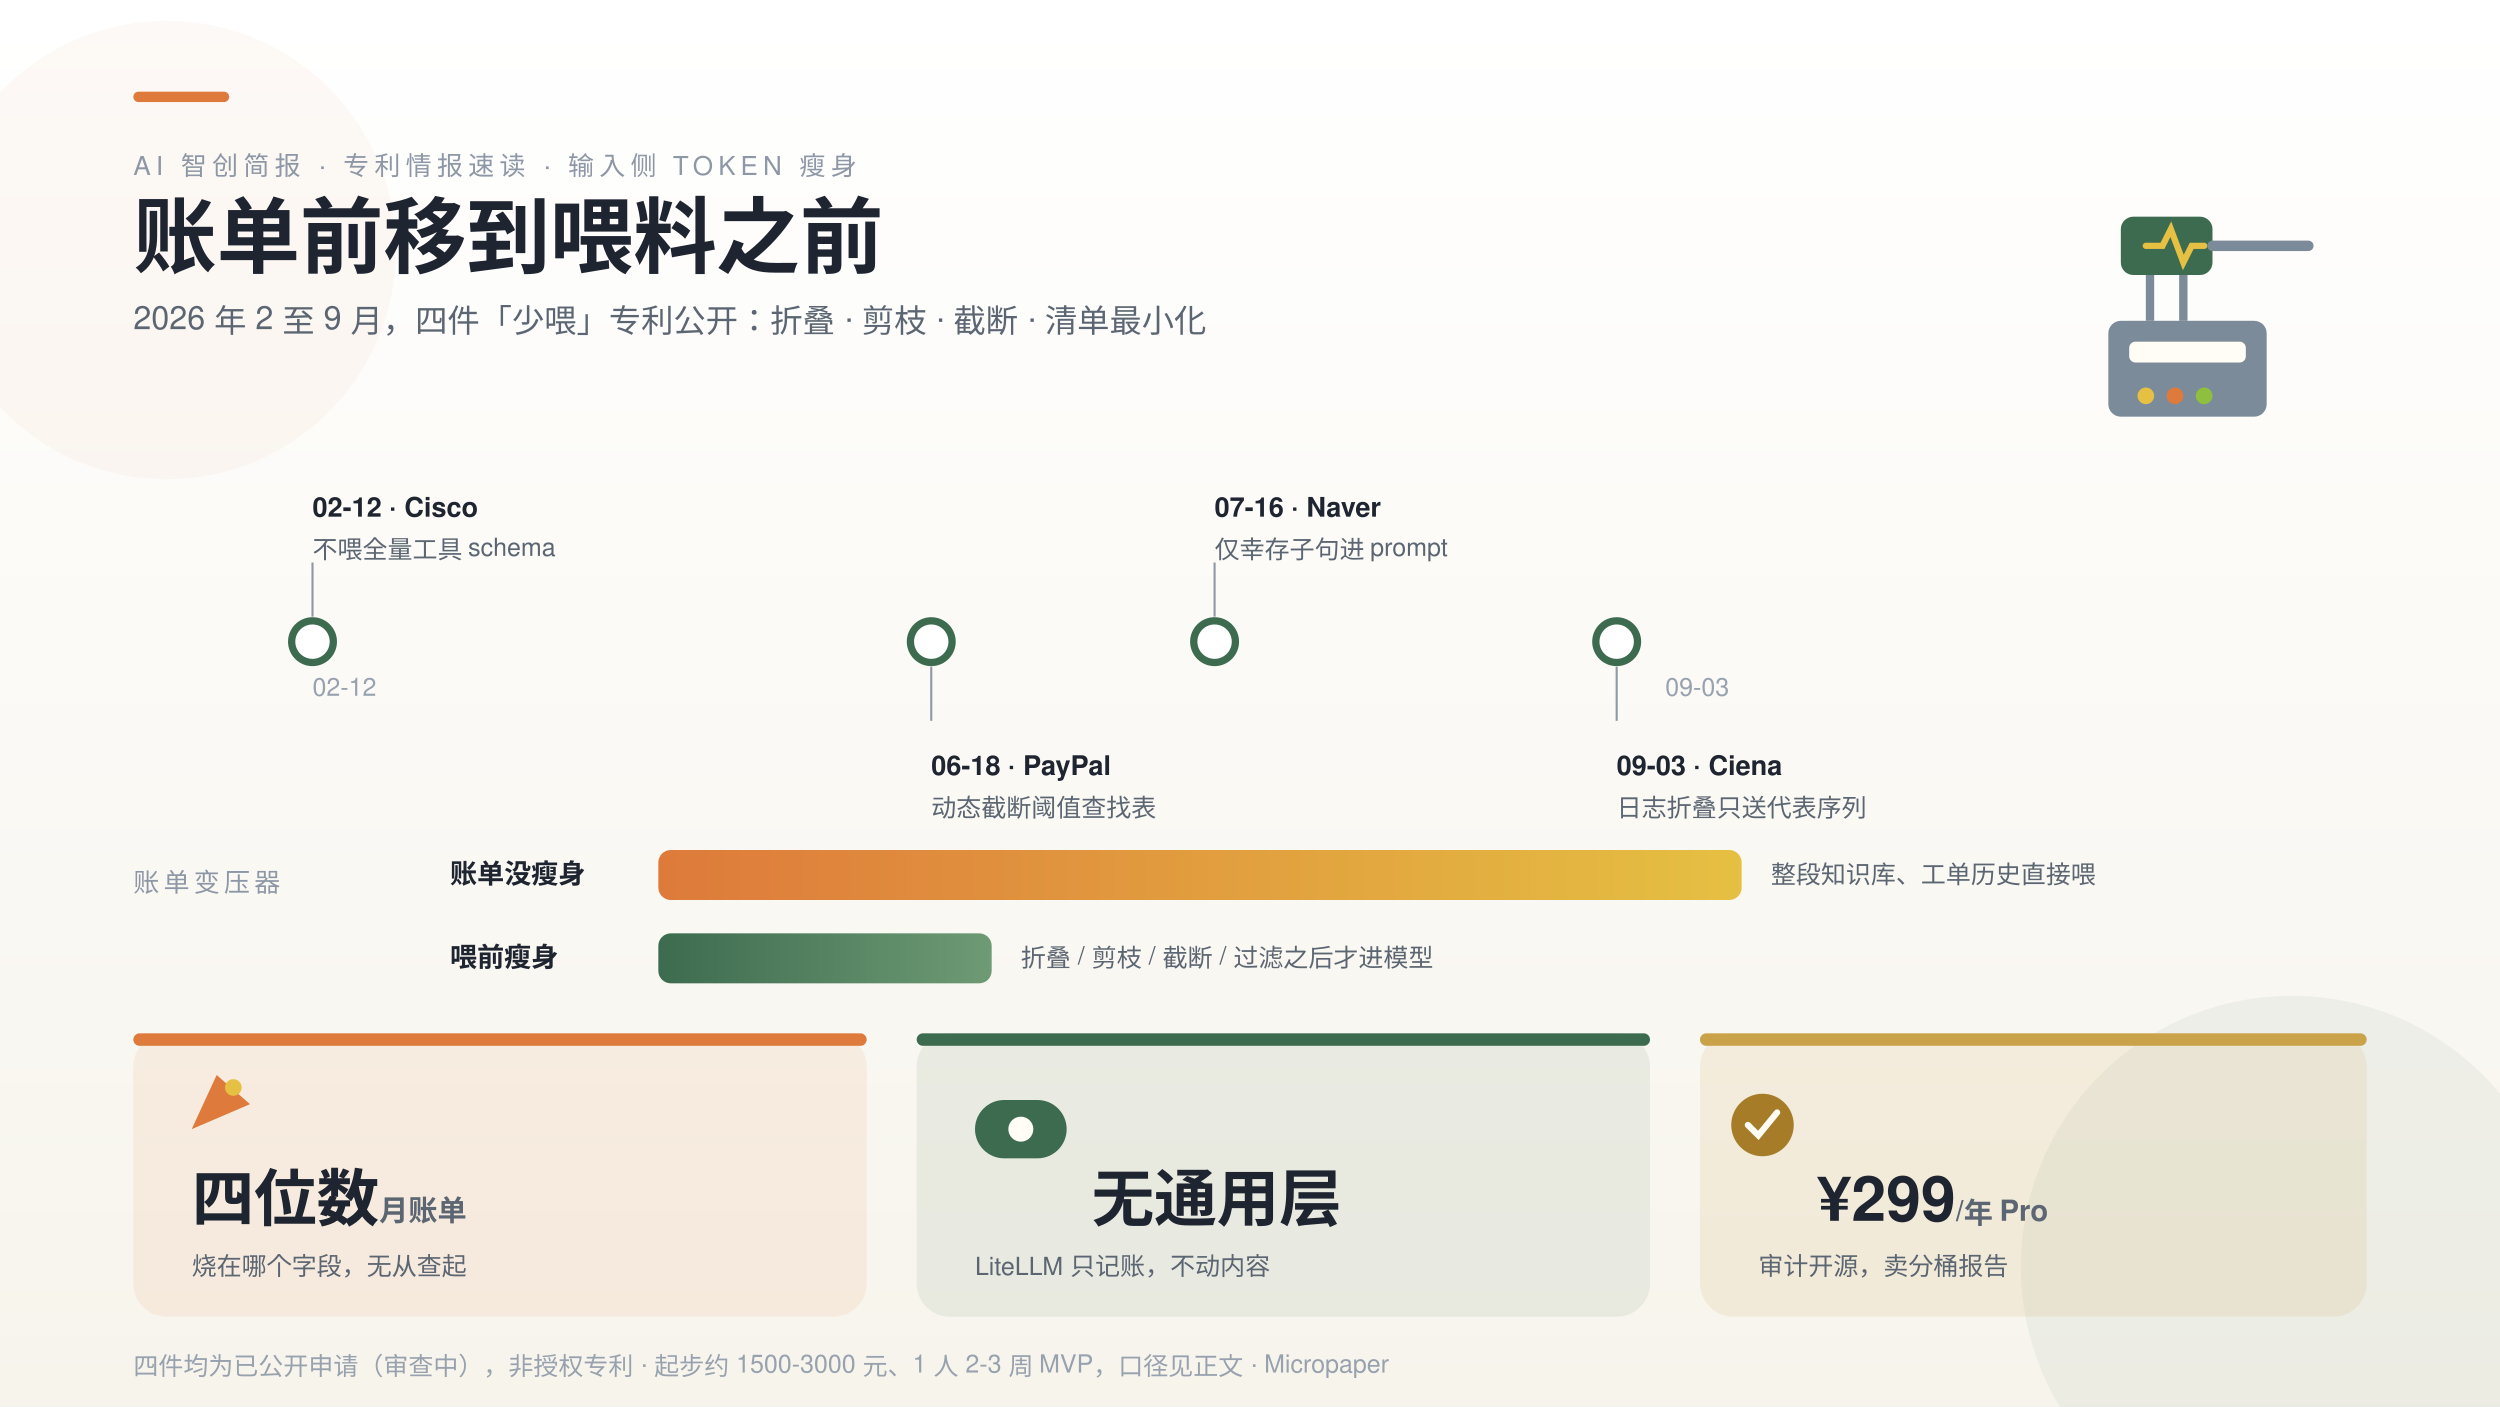
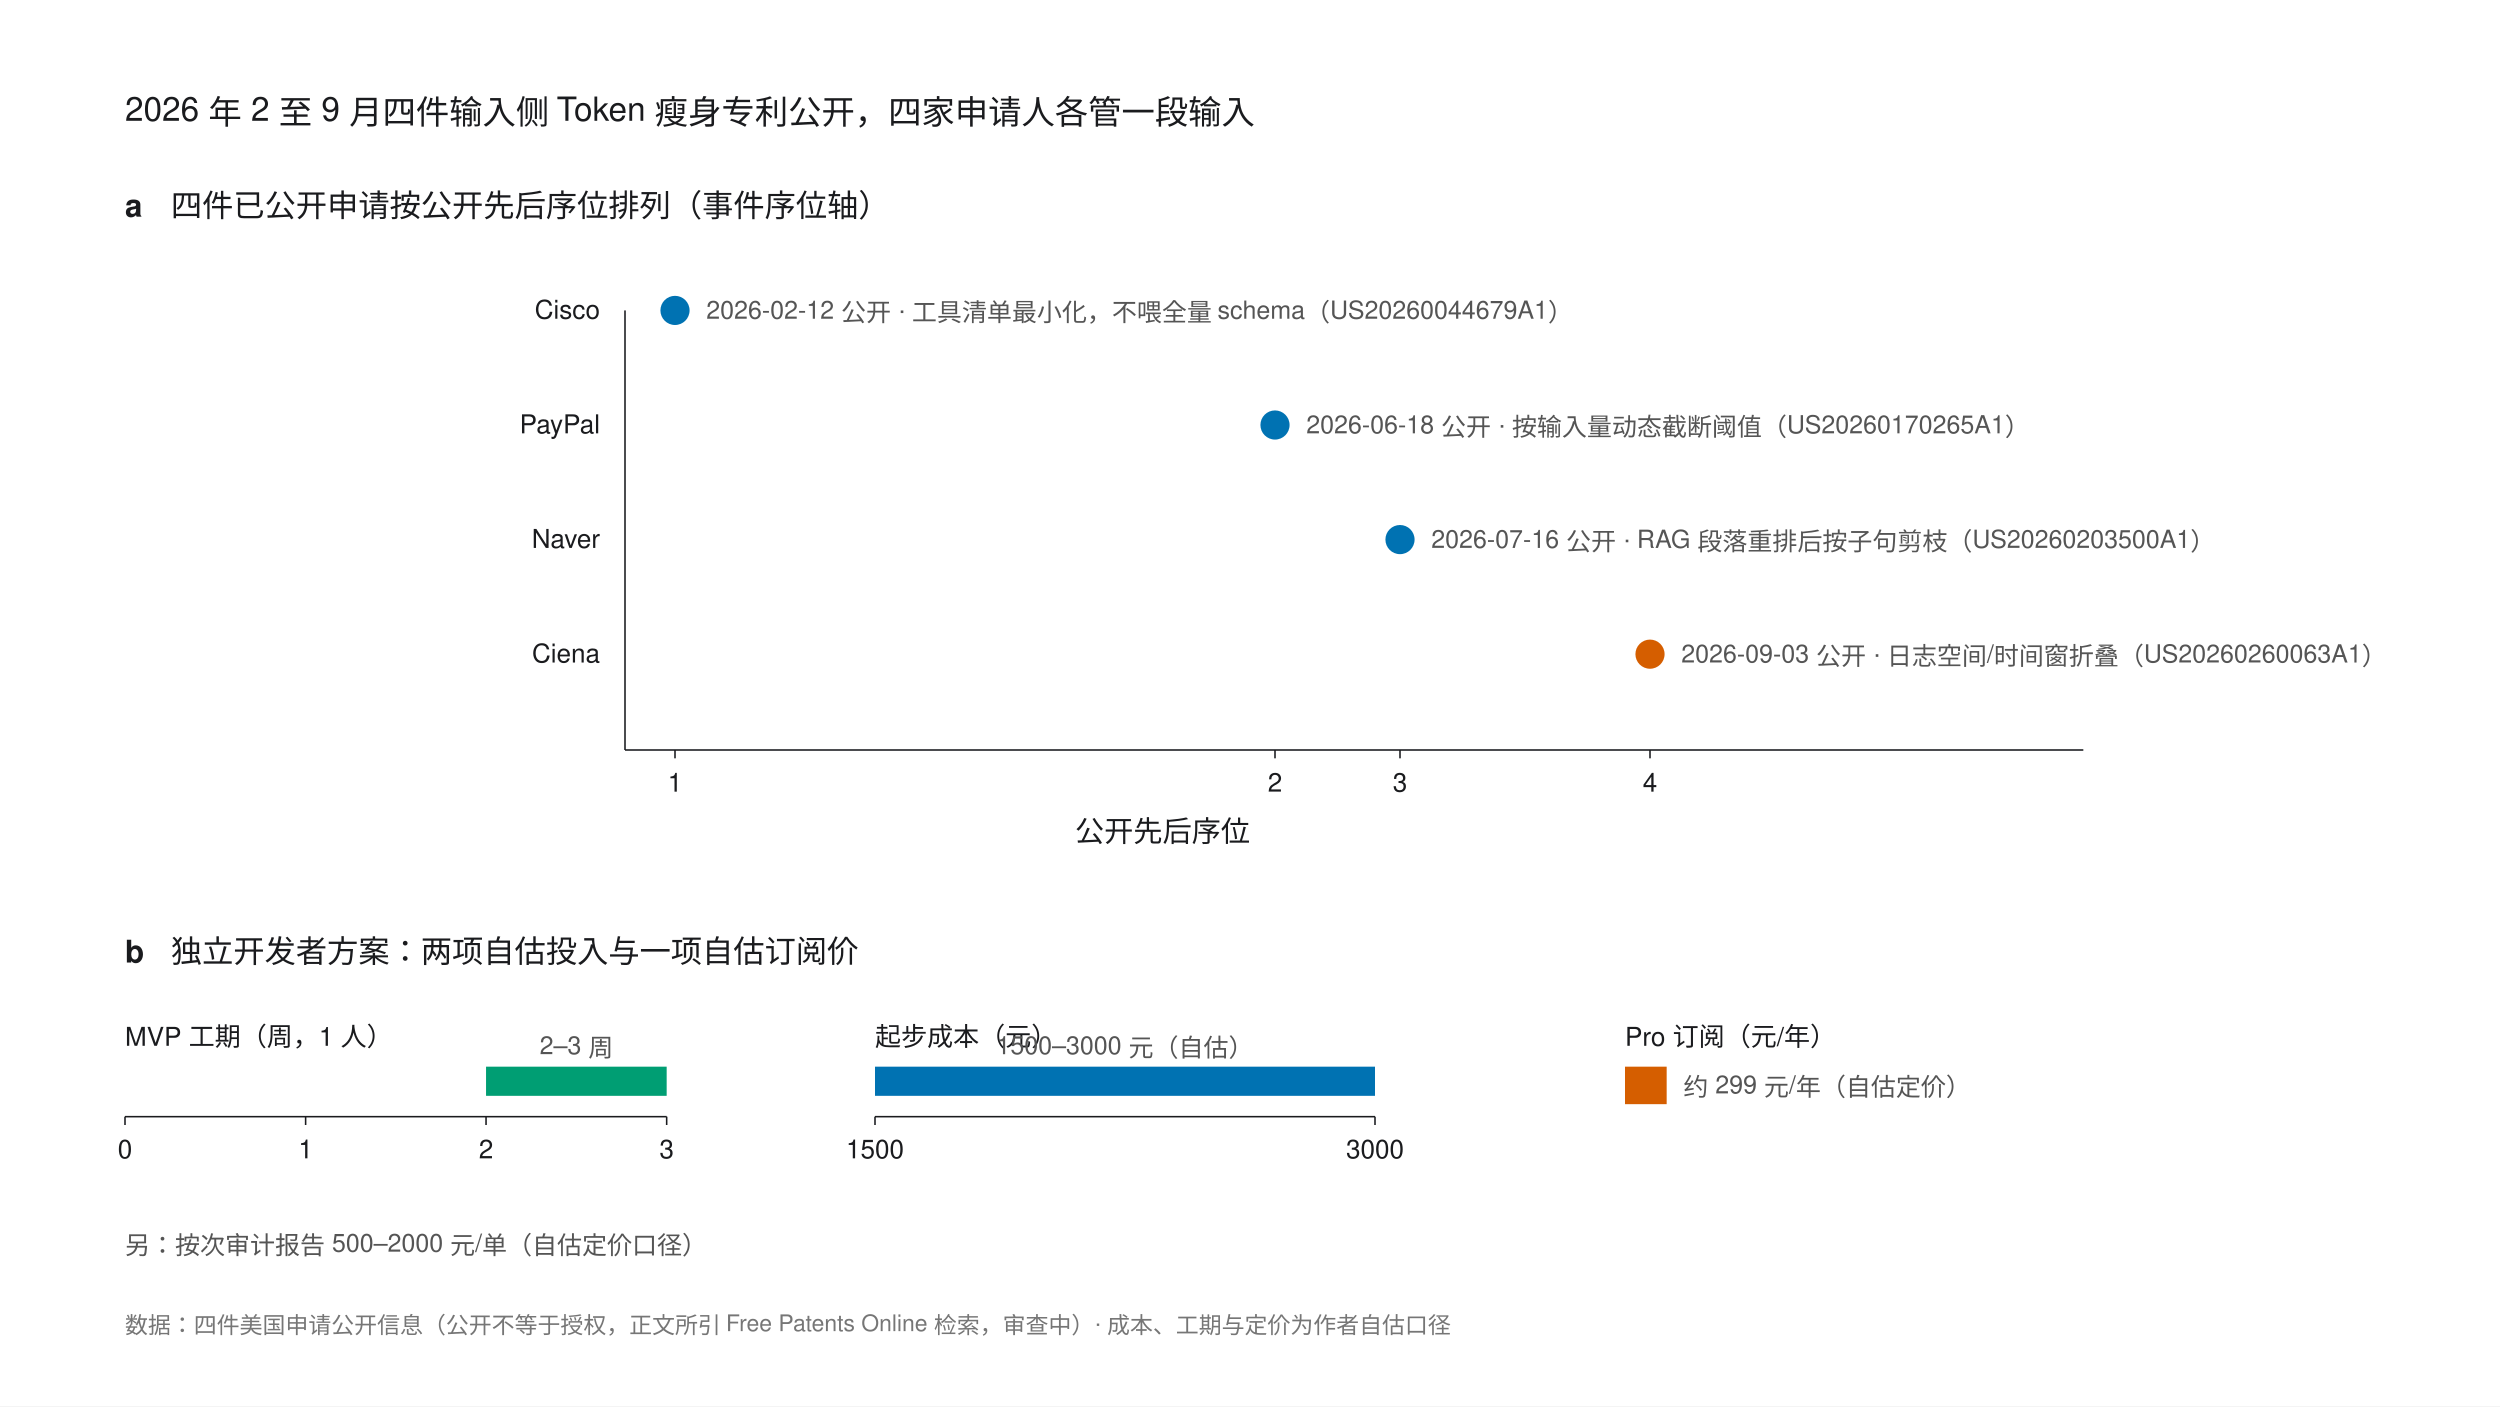
- <svg xmlns="http://www.w3.org/2000/svg" width="1200" height="675" viewBox="0 0 1200 675" font-family="'PingFang SC','Helvetica Neue',Helvetica,'Microsoft YaHei',sans-serif">
-   <defs>
-     <style>
-       .serif { font-family: 'Noto Serif SC','Songti SC','STSong',serif; }
-       .k { font-size: 12.5px; letter-spacing: 2.5px; fill: #8E97A6; }
-       .b { font-size: 12px; fill: #98A1AE; }
-       .ev { font-size: 13px; font-weight: 700; fill: #1E2430; }
-       .evs { font-size: 12px; fill: #5C6672; }
-       .stat { font-size: 30px; font-weight: 700; fill: #1E2430; }
-       .unit { font-size: 14px; fill: #5C6672; }
-     </style>
-     <linearGradient id="bg" x1="0" y1="0" x2="0" y2="1">
-       <stop offset="0" stop-color="#FFFFFF" />
-       <stop offset="1" stop-color="#F7F4EC" />
-     </linearGradient>
-     <linearGradient id="axis" x1="0" y1="0" x2="1" y2="0">
-       <stop offset="0" stop-color="#3D6B4F" />
-       <stop offset="1" stop-color="#C9A24A" />
-     </linearGradient>
-     <linearGradient id="panel" x1="0" y1="0" x2="1" y2="0">
-       <stop offset="0" stop-color="#3D6B4F" />
-       <stop offset="1" stop-color="#6E9B74" />
-     </linearGradient>
-     <linearGradient id="wire" x1="0" y1="0" x2="1" y2="0">
-       <stop offset="0" stop-color="#DE7A3B" />
-       <stop offset="1" stop-color="#E5C042" />
-     </linearGradient>
-   </defs>
-   <rect width="1200" height="675" fill="url(#bg)" />
-   <circle cx="1100" cy="608" r="130" fill="#3D6B4F" opacity="0.06" />
-   <circle cx="80" cy="120" r="110" fill="#DE7A3B" opacity="0.05" />
-   <rect x="64" y="44" width="46" height="5" rx="2.5" fill="#DE7A3B" />
-   <text class="k" x="64" y="84">AI 智创简报 · 专利情报速读 · 输入侧 TOKEN 瘦身</text>
-   <text class="serif" x="64" y="128" font-size="40" font-weight="700" fill="#1E2430">账单前移到喂料之前</text>
-   <text x="64" y="158" font-size="15.5" fill="#5C6672">2026 年 2 至 9 月，四件「少喂」专利公开：折叠 · 剪枝 · 截断 · 清单最小化</text>
-   <g>
-     <path d="M 972 118 h 46" stroke="url(#wire)" stroke-width="12" stroke-linecap="round" />
-     <rect x="1018" y="104" width="44" height="28" rx="6" fill="#3D6B4F" />
-     <path d="M 1030 118 h 8 l 4 -8 l 6 16 l 4 -8 h 6" stroke="#E5C042" stroke-width="3" fill="none" stroke-linecap="round" />
-     <path d="M 1062 118 h 46" stroke="#7C8B99" stroke-width="5" stroke-linecap="round" />
-     <path d="M 1032 132 v 22 M 1048 132 v 22" stroke="#7C8B99" stroke-width="4" />
-     <rect x="1012" y="154" width="76" height="46" rx="6" fill="#7C8B99" />
-     <rect x="1022" y="164" width="56" height="10" rx="3" fill="#FFFDF6" />
-     <circle cx="1030" cy="190" r="4" fill="#E5C042" />
-     <circle cx="1044" cy="190" r="4" fill="#DE7A3B" />
-     <circle cx="1058" cy="190" r="4" fill="#8FBF3F" />
+ <svg xmlns="http://www.w3.org/2000/svg" width="1200" height="675" viewBox="0 0 1200 675" font-family="'Helvetica Neue',Helvetica,Arial,'PingFang SC',sans-serif">
+   <rect width="1200" height="675" fill="#FFFFFF" />
+   <text x="60" y="58" font-size="16" fill="#1A1B1E">2026 年 2 至 9 月四件输入侧 Token 瘦身专利公开，四家申请人各管一段输入</text>
+   <text x="60" y="104" font-size="15" font-weight="bold" fill="#1A1B1E">a</text>
+   <text x="82" y="104" font-size="15" fill="#1A1B1E">四件已公开申请按公开先后序位排列（事件序位轴）</text>
+   <text x="288" y="153" font-size="12.5" fill="#1A1B1E" text-anchor="end">Cisco</text>
+   <circle cx="324" cy="149" r="7" fill="#0072B2" />
+   <text x="339" y="153" font-size="12" fill="#555">2026-02-12 公开 · 工具清单最小化，不喂全量 schema（US20260044679A1）</text>
+   <text x="288" y="208" font-size="12.5" fill="#1A1B1E" text-anchor="end">PayPal</text>
+   <circle cx="612" cy="204" r="7" fill="#0072B2" />
+   <text x="627" y="208" font-size="12" fill="#555">2026-06-18 公开 · 按输入量动态截断阈值（US20260170265A1）</text>
+   <text x="288" y="263" font-size="12.5" fill="#1A1B1E" text-anchor="end">Naver</text>
+   <circle cx="672" cy="259" r="7" fill="#0072B2" />
+   <text x="687" y="263" font-size="12" fill="#555">2026-07-16 公开 · RAG 段落重排后按子句剪枝（US20260203500A1）</text>
+   <text x="288" y="318" font-size="12.5" fill="#1A1B1E" text-anchor="end">Ciena</text>
+   <circle cx="792" cy="314" r="7" fill="#D55E00" />
+   <text x="807" y="318" font-size="12" fill="#555">2026-09-03 公开 · 日志空间/时间窗折叠（US20260260063A1）</text>
+   <line x1="300" y1="149" x2="300" y2="360" stroke="#1A1B1E" stroke-width="0.75" />
+   <line x1="300" y1="360" x2="1000" y2="360" stroke="#1A1B1E" stroke-width="0.75" />
+   <g stroke="#1A1B1E" stroke-width="0.75">
+     <line x1="324" y1="360" x2="324" y2="364" />
+     <line x1="612" y1="360" x2="612" y2="364" />
+     <line x1="672" y1="360" x2="672" y2="364" />
+     <line x1="792" y1="360" x2="792" y2="364" />
  </g>
-   <line x1="150" y1="308" x2="830" y2="308" stroke="url(#axis)" stroke-width="4" stroke-linecap="round" />
-   <text class="b" x="150" y="334">02-12</text>
-   <text class="b" x="830" y="334" text-anchor="end">09-03</text>
-   <g>
-     <circle cx="150" cy="308" r="10" fill="#FFFFFF" stroke="#3D6B4F" stroke-width="3.5" />
-     <line x1="150" y1="296" x2="150" y2="270" stroke="#8E97A6" />
-     <text class="ev" x="150" y="248">02-12 · Cisco</text>
-     <text class="evs" x="150" y="268">不喂全量工具 schema</text>
-     <circle cx="447" cy="308" r="10" fill="#FFFFFF" stroke="#3D6B4F" stroke-width="3.5" />
-     <line x1="447" y1="320" x2="447" y2="346" stroke="#8E97A6" />
-     <text class="ev" x="447" y="372">06-18 · PayPal</text>
-     <text class="evs" x="447" y="392">动态截断阈值查找表</text>
-     <circle cx="583" cy="308" r="10" fill="#FFFFFF" stroke="#3D6B4F" stroke-width="3.5" />
-     <line x1="583" y1="296" x2="583" y2="270" stroke="#8E97A6" />
-     <text class="ev" x="583" y="248">07-16 · Naver</text>
-     <text class="evs" x="583" y="268">仅幸存子句进 prompt</text>
-     <circle cx="776" cy="308" r="10" fill="#FFFFFF" stroke="#3D6B4F" stroke-width="3.5" />
-     <line x1="776" y1="320" x2="776" y2="346" stroke="#8E97A6" />
-     <text class="ev" x="776" y="372">09-03 · Ciena</text>
-     <text class="evs" x="776" y="392">日志折叠只送代表序列</text>
+   <g font-size="12.5" fill="#1A1B1E" text-anchor="middle">
+     <text x="324" y="380">1</text>
+     <text x="612" y="380">2</text>
+     <text x="672" y="380">3</text>
+     <text x="792" y="380">4</text>
  </g>
-   <g>
-     <text x="64" y="428" font-size="12.5" letter-spacing="2" fill="#8E97A6">账单变压器</text>
-     <text class="ev" x="216" y="424">账单没瘦身</text>
-     <rect x="316" y="408" width="520" height="24" rx="6" fill="url(#wire)" />
-     <text class="evs" x="850" y="424">整段知识库、工单历史直接喂</text>
-     <text class="ev" x="216" y="464">喂前瘦身</text>
-     <rect x="316" y="448" width="160" height="24" rx="6" fill="url(#panel)" />
-     <text class="evs" x="490" y="464">折叠 / 剪枝 / 截断 / 过滤之后才进模型</text>
+   <text x="558" y="404" font-size="14" fill="#1A1B1E" text-anchor="middle">公开先后序位</text>
+   <text x="60" y="462" font-size="15" font-weight="bold" fill="#1A1B1E">b</text>
+   <text x="82" y="462" font-size="15" fill="#1A1B1E">独立开发者方案：两项自估投入与一项自估订阅价</text>
+   <g font-size="12.5" fill="#1A1B1E">
+     <text x="60" y="502">MVP 工期（周，1 人）</text>
+     <text x="420" y="502">起步成本（元）</text>
+     <text x="780" y="502">Pro 订阅（元/年）</text>
  </g>
-   <g>
-     <rect x="64" y="496" width="352" height="136" rx="16" fill="#DE7A3B" opacity="0.09" />
-     <rect x="64" y="496" width="352" height="6" rx="3" fill="#DE7A3B" />
-     <path d="M 92 542 l 12 -26 l 16 14 z" fill="#DE7A3B" />
-     <circle cx="112" cy="522" r="4" fill="#E5C042" />
-     <text class="stat" x="92" y="586">四位数<tspan class="unit"> 月账单</tspan>
-     </text>
-     <text class="evs" x="92" y="612">烧在哪个字段，无从查起</text>
-     <rect x="440" y="496" width="352" height="136" rx="16" fill="#3D6B4F" opacity="0.09" />
-     <rect x="440" y="496" width="352" height="6" rx="3" fill="#3D6B4F" />
-     <rect x="468" y="528" width="44" height="28" rx="14" fill="#3D6B4F" />
-     <circle cx="490" cy="542" r="6" fill="#FFFDF6" />
-     <text class="stat" x="524" y="586">无通用层</text>
-     <text class="evs" x="468" y="612">LiteLLM 只记账，不动内容</text>
-     <rect x="816" y="496" width="320" height="136" rx="16" fill="#C9A24A" opacity="0.13" />
-     <rect x="816" y="496" width="320" height="6" rx="3" fill="#C9A24A" />
-     <circle cx="846" cy="540" r="15" fill="#A67C28" />
-     <path d="M 839 540 l 5 5 l 9 -11" stroke="#FFFDF6" stroke-width="3" fill="none" stroke-linecap="round" />
-     <text class="stat" x="872" y="586">¥299<tspan class="unit"> /年 Pro</tspan>
-     </text>
-     <text class="evs" x="844" y="612">审计开源，卖分桶报告</text>
+   <line x1="60" y1="536" x2="320" y2="536" stroke="#1A1B1E" stroke-width="0.75" />
+   <g stroke="#1A1B1E" stroke-width="0.75">
+     <line x1="60" y1="536" x2="60" y2="540" />
+     <line x1="146.7" y1="536" x2="146.7" y2="540" />
+     <line x1="233.3" y1="536" x2="233.3" y2="540" />
+     <line x1="320" y1="536" x2="320" y2="540" />
  </g>
-   <text class="b" x="64" y="660">四件均为已公开申请（审查中），非授权专利 · 起步约 1500-3000 元、1 人 2-3 周 MVP，口径见正文 · Micropaper</text>
+   <g font-size="12.5" fill="#1A1B1E" text-anchor="middle">
+     <text x="60" y="556">0</text>
+     <text x="146.7" y="556">1</text>
+     <text x="233.3" y="556">2</text>
+     <text x="320" y="556">3</text>
+   </g>
+   <rect x="233.3" y="512" width="86.7" height="14" fill="#009E73" />
+   <text x="276.7" y="506" font-size="12" fill="#555" text-anchor="middle">2–3 周</text>
+   <line x1="420" y1="536" x2="660" y2="536" stroke="#1A1B1E" stroke-width="0.75" />
+   <g stroke="#1A1B1E" stroke-width="0.75">
+     <line x1="420" y1="536" x2="420" y2="540" />
+     <line x1="660" y1="536" x2="660" y2="540" />
+   </g>
+   <g font-size="12.5" fill="#1A1B1E" text-anchor="middle">
+     <text x="420" y="556">1500</text>
+     <text x="660" y="556">3000</text>
+   </g>
+   <rect x="420" y="512" width="240" height="14" fill="#0072B2" />
+   <text x="540" y="506" font-size="12" fill="#555" text-anchor="middle">1500–3000 元（自估）</text>
+   <rect x="780" y="512" width="20" height="18" fill="#D55E00" />
+   <text x="808" y="526" font-size="12" fill="#555">约 299 元/年（自估定价）</text>
+   <text x="60" y="602" font-size="12" fill="#555">另：按次审计报告 500–2000 元/单（自估定价口径）</text>
+   <text x="60" y="640" font-size="11" fill="#767676">数据：四件美国申请公开信息（公开不等于授权，正文所引 Free Patents Online 检索，审查中）· 成本、工期与定价为作者自估口径</text>
</svg>
